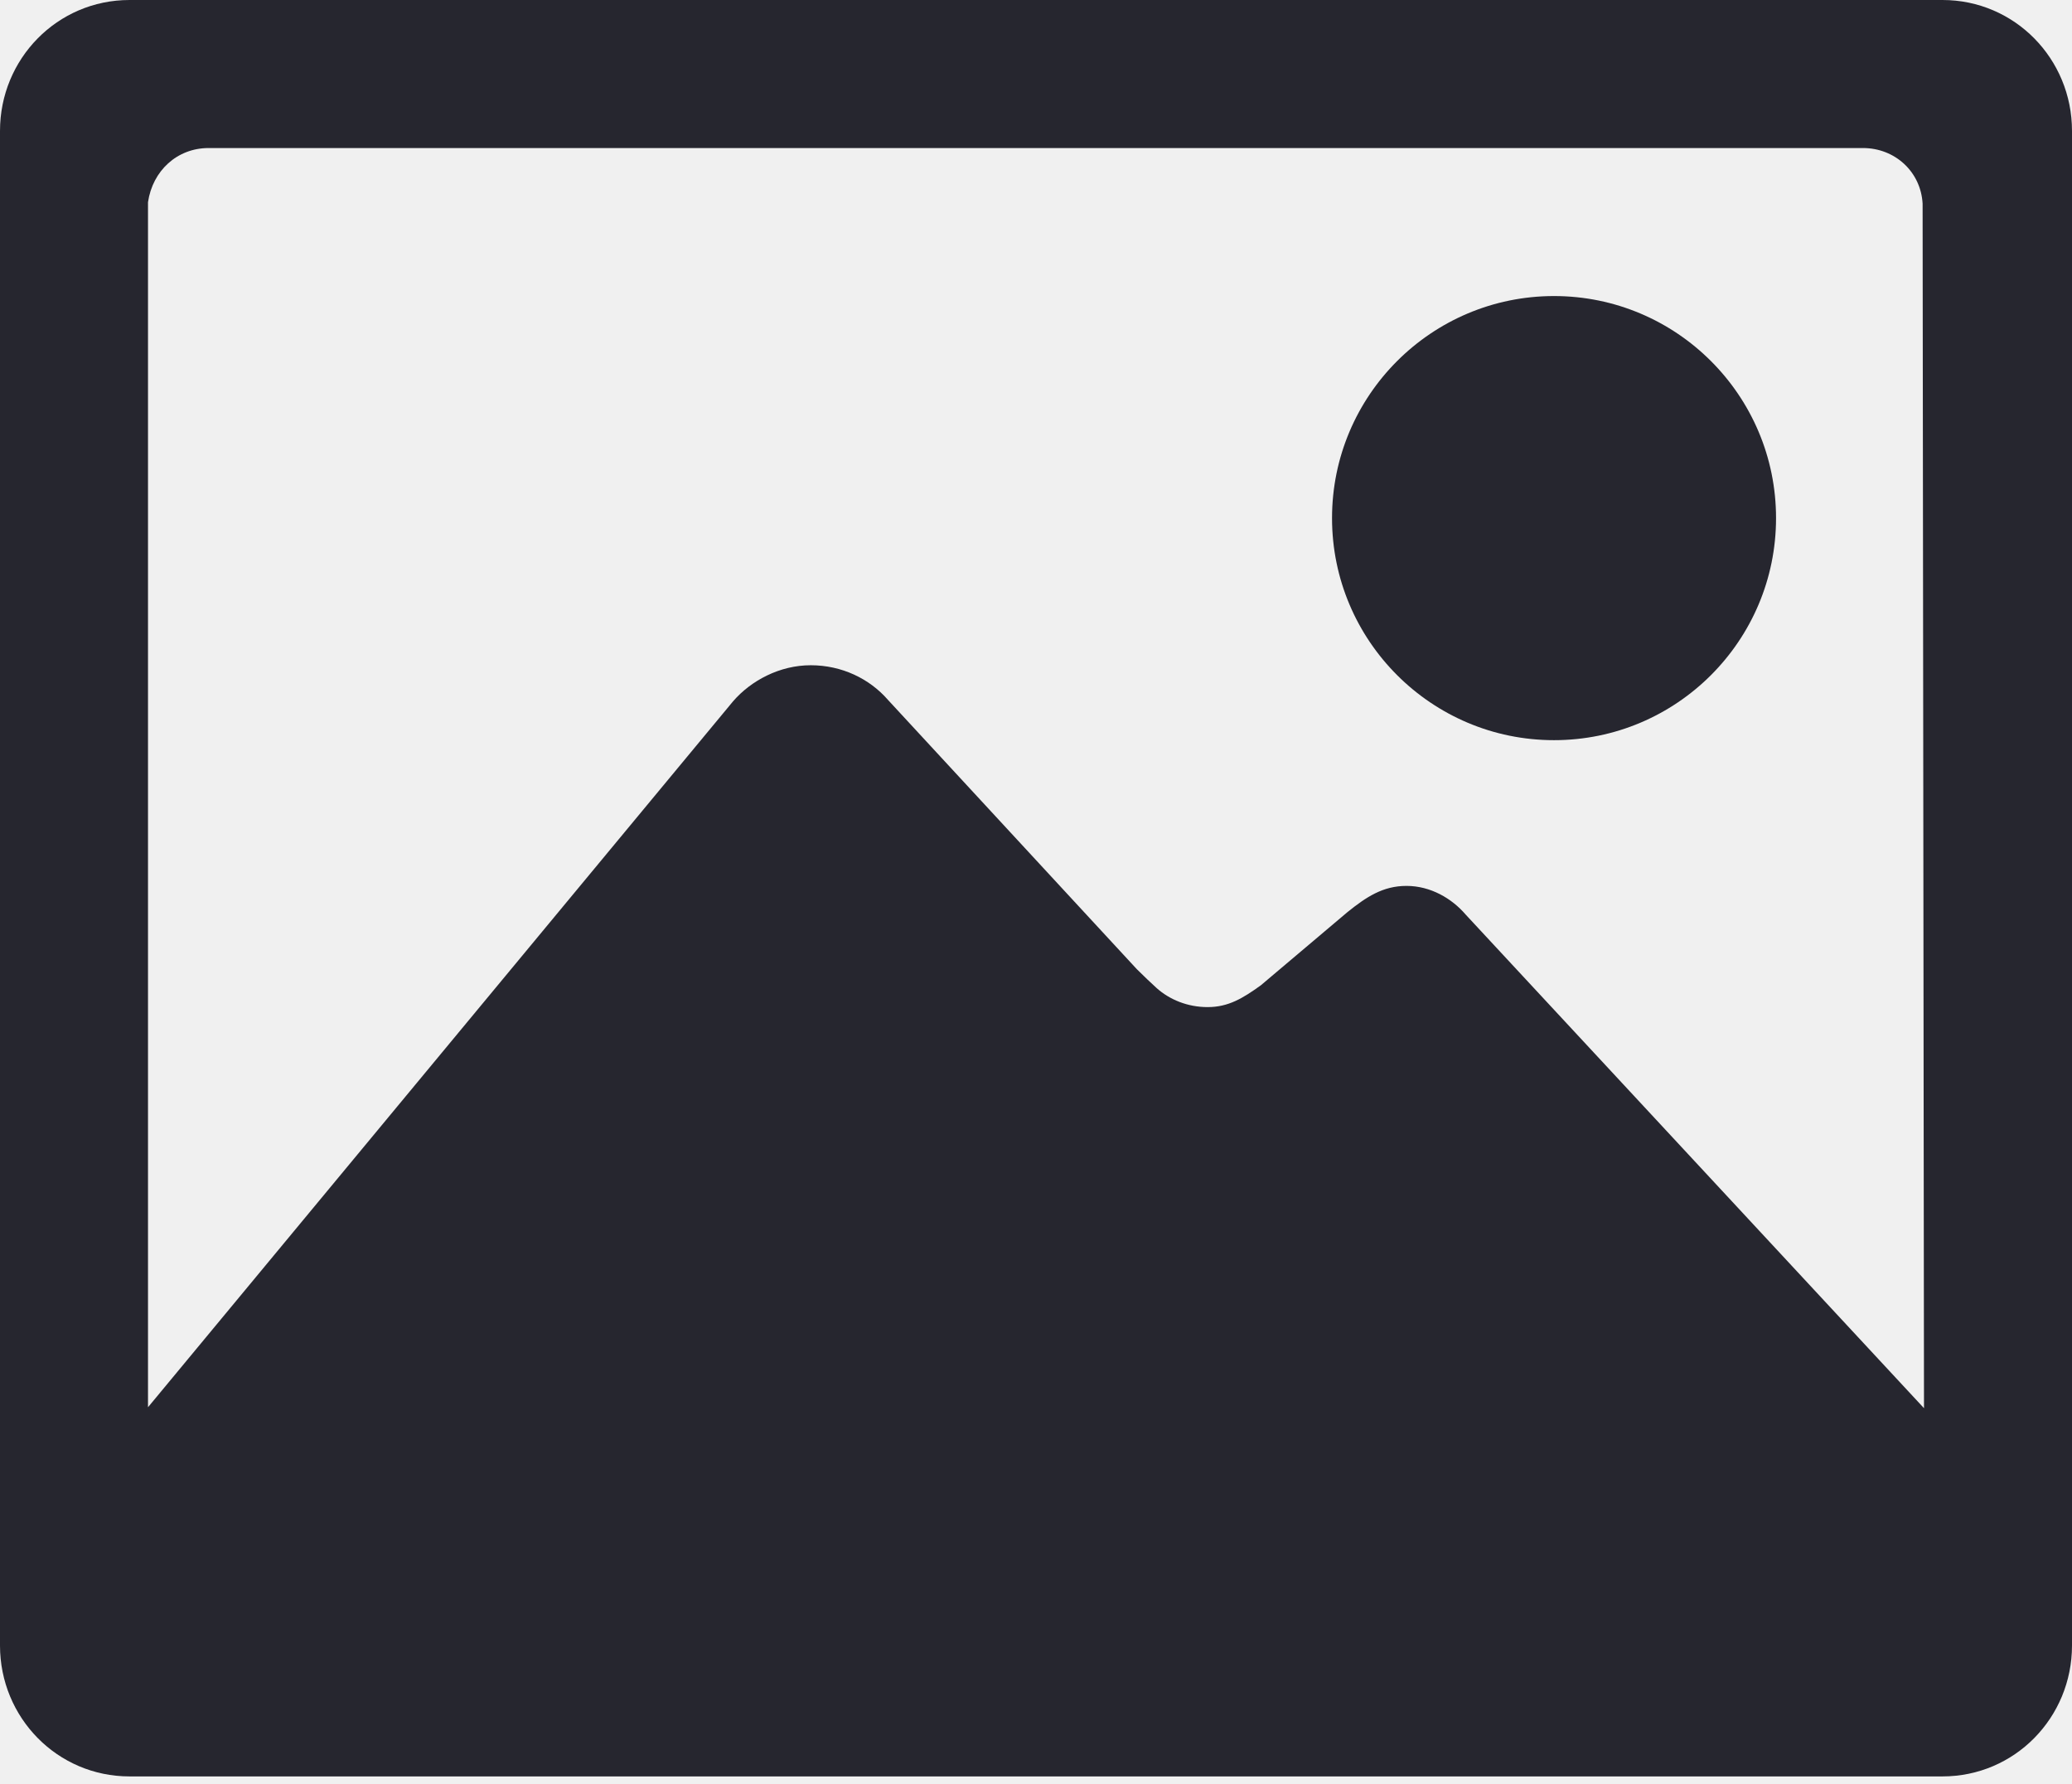
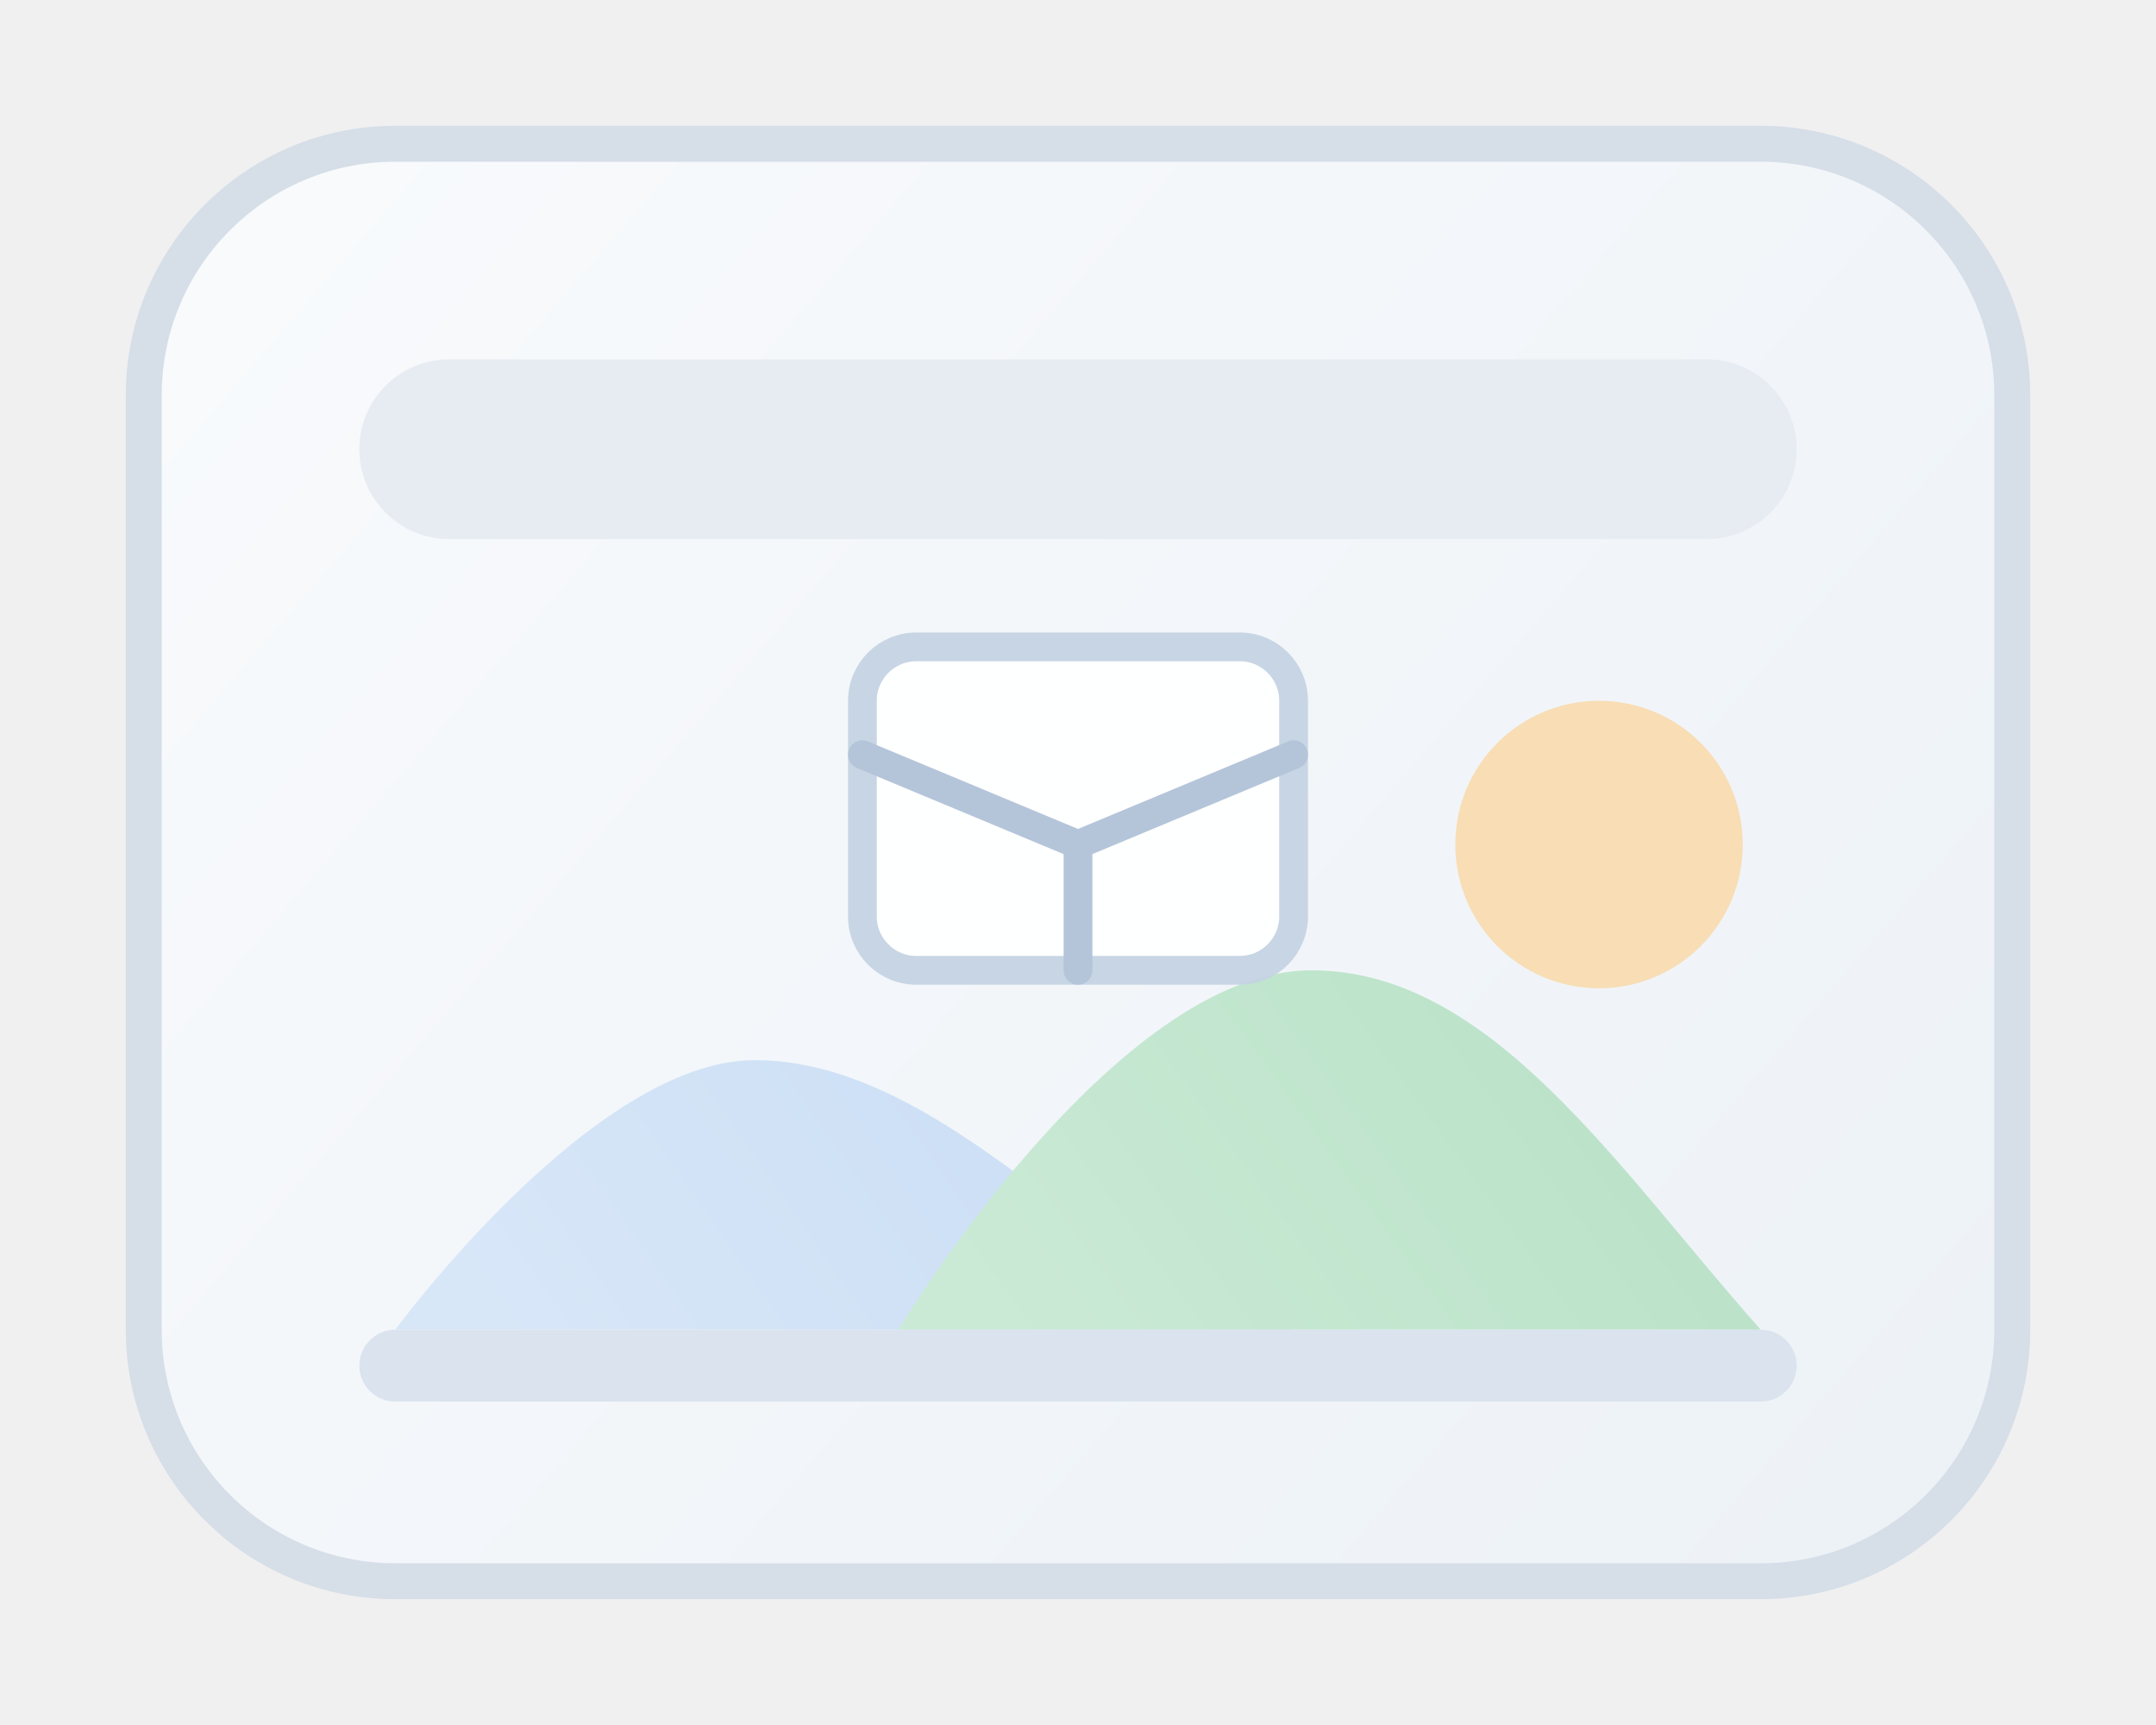
- <svg xmlns="http://www.w3.org/2000/svg" width="79" height="68" viewBox="0 0 79 68" fill="none">
-   <path d="M59.251 28.214C63.924 28.214 67.716 24.422 67.716 19.749C67.716 15.076 63.924 11.285 59.251 11.285C54.578 11.285 50.787 15.076 50.787 19.749C50.787 24.422 54.578 28.214 59.251 28.214Z" fill="#26262F" />
-   <path d="M74.062 0H4.938C2.187 0 0 2.24 0 4.99V62.724C0 65.475 2.187 67.714 4.938 67.714H74.062C76.813 67.714 79 65.475 79 62.724V4.99C79 2.24 76.813 0 74.062 0ZM55.882 34.862C55.353 34.245 54.542 33.769 53.625 33.769C52.725 33.769 52.091 34.192 51.368 34.774L48.07 37.56C47.382 38.054 46.836 38.389 46.042 38.389C45.284 38.389 44.596 38.107 44.102 37.666C43.926 37.507 43.609 37.208 43.344 36.943L33.857 26.68C33.152 25.869 32.094 25.358 30.912 25.358C29.731 25.358 28.637 25.939 27.95 26.733L5.643 53.642V7.706C5.819 6.507 6.754 5.643 7.953 5.643H71.029C72.246 5.643 73.234 6.542 73.304 7.759L73.357 53.678L55.882 34.862Z" fill="#26262F" />
+ <svg xmlns="http://www.w3.org/2000/svg" width="120" height="96" viewBox="0 0 120 96" fill="none">
+   <defs>
+     <linearGradient id="bg" x1="16" y1="10" x2="104" y2="86" gradientUnits="userSpaceOnUse">
+       <stop stop-color="#F8FAFC" />
+       <stop offset="1" stop-color="#EDF2F7" />
+     </linearGradient>
+     <linearGradient id="hill1" x1="24" y1="70" x2="70" y2="38" gradientUnits="userSpaceOnUse">
+       <stop stop-color="#D8E7F8" />
+       <stop offset="1" stop-color="#C4D9F3" />
+     </linearGradient>
+     <linearGradient id="hill2" x1="56" y1="76" x2="100" y2="44" gradientUnits="userSpaceOnUse">
+       <stop stop-color="#CBEAD6" />
+       <stop offset="1" stop-color="#B3DFC3" />
+     </linearGradient>
+   </defs>
+   <rect x="8" y="8" width="104" height="80" rx="14" fill="url(#bg)" stroke="#D6DEE8" stroke-width="2" />
+   <rect x="20" y="20" width="80" height="10" rx="5" fill="#E7ECF3" />
+   <circle cx="89" cy="47" r="8" fill="#F8DDB5" />
+   <path d="M22 74C22 74 33 59 42 59C50 59 57 66 63 70C67 73 72 74 72 74H22Z" fill="url(#hill1)" />
+   <path d="M50 74C50 74 62 54 73 54C83 54 90 65 98 74H50Z" fill="url(#hill2)" />
+   <g opacity="0.95">
+     <rect x="48" y="36" width="24" height="18" rx="3" fill="#FFFFFF" stroke="#C5D3E3" stroke-width="1.6" />
+     <path d="M48 42L60 47L72 42" stroke="#B1C2D7" stroke-width="1.6" stroke-linecap="round" stroke-linejoin="round" />
+     <path d="M60 47V54" stroke="#B1C2D7" stroke-width="1.6" stroke-linecap="round" />
+   </g>
+   <rect x="20" y="74" width="80" height="4" rx="2" fill="#DAE3EE" />
</svg>
